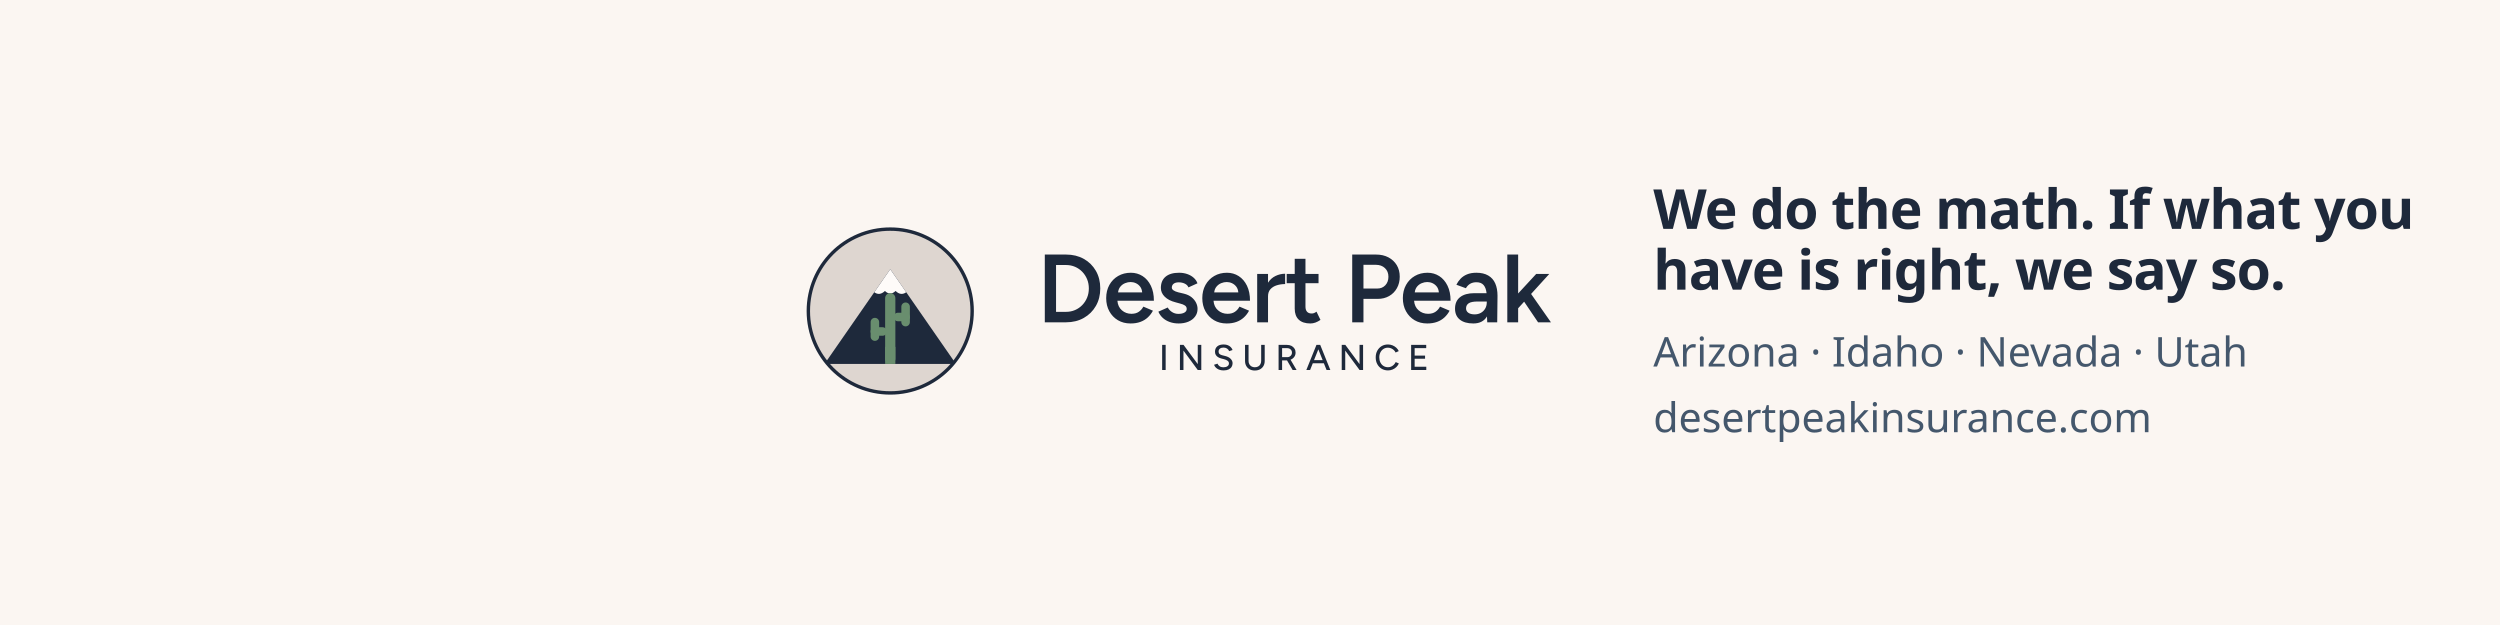
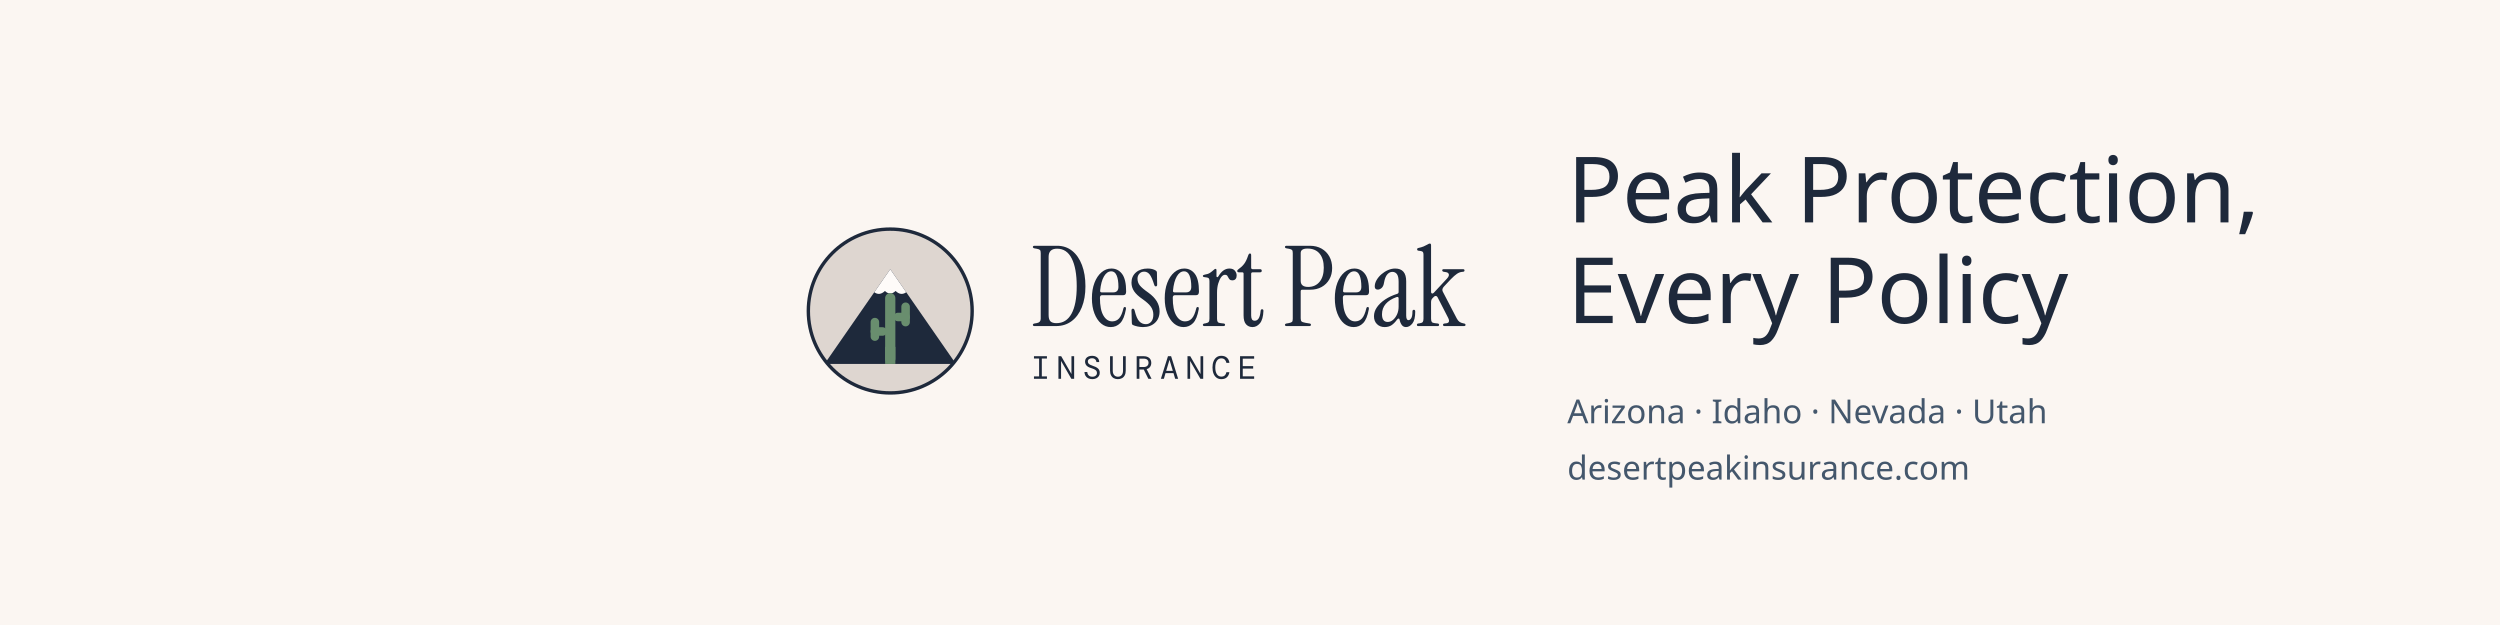
<svg xmlns="http://www.w3.org/2000/svg" viewBox="0 0 1584 396" width="1584" height="396" role="img" aria-labelledby="t">
  <style>@font-face{font-family:"Archivo";src:url("../../../../fonts/archivo-variable.woff2") format("woff2");font-weight:100 900;font-stretch:62% 125%;font-style:normal;font-display:block}
@font-face{font-family:"Archivo";src:url("../../../../fonts/archivo-italic-variable.woff2") format("woff2");font-weight:100 900;font-stretch:62% 125%;font-style:italic;font-display:block}
@font-face{font-family:"Source Serif 4";src:url("../../../../fonts/source-serif-4-variable.woff2") format("woff2");font-weight:200 900;font-style:normal;font-display:block}
- @font-face{font-family:"Source Serif 4";src:url("../../../../fonts/source-serif-4-italic-variable.woff2") format("woff2");font-weight:200 900;font-style:italic;font-display:block}</style>
+ @font-face{font-family:"Source Serif 4";src:url("../../../../fonts/source-serif-4-italic-variable.woff2") format("woff2");font-weight:200 900;font-style:italic;font-display:block}
+ @font-face{font-family:"Instrument Serif";src:url("../../../../fonts/instrument-serif-400.woff2") format("woff2");font-weight:400;font-style:normal;font-display:block}
+ @font-face{font-family:"Figtree";src:url("../../../../fonts/figtree-variable.woff2") format("woff2");font-weight:300 900;font-style:normal;font-display:block}
+ @font-face{font-family:"Figtree";src:url("../../../../fonts/figtree-italic-variable.woff2") format("woff2");font-weight:300 900;font-style:italic;font-display:block}
+ @font-face{font-family:"DM Mono";src:url("../../../../fonts/dm-mono-400.woff2") format("woff2");font-weight:400;font-style:normal;font-display:block}</style>
  <rect width="1584" height="396" fill="#FBF6F2" />
  <g data-logo="daniel/logo-horizontal.svg" transform="translate(510 143) scale(1.59)">
    <g transform="scale(.17)">
      <circle cx="200" cy="200" r="192" fill="#ded6d0" />
      <clipPath id="dpc">
        <circle cx="200" cy="200" r="192" />
      </clipPath>
      <g clip-path="url(#dpc)">
        <path fill="#1e293b" d="m200 102 154 222H46z" />
        <path fill="#fefbf9" d="m200 102 37.46 54q-12.49 9-24.97-3-12.49 12-24.98 0-12.48 12-24.97 3Z" />
        <g fill="#698e6e">
          <rect width="24" height="166" x="188" y="158" rx="12" />
          <path d="M188 284h24v40h-24z" />
          <rect width="20" height="56" x="226" y="180" rx="10" />
          <rect width="38" height="20" x="208" y="204" rx="10" />
          <rect width="20" height="54" x="154" y="216" rx="10" />
          <rect width="38" height="20" x="154" y="238" rx="10" />
        </g>
      </g>
      <circle cx="200" cy="200" r="192" fill="none" stroke="#1e293b" stroke-width="8" />
    </g>
-     <path fill="#1e293b" d="M95.59 38.5v-27h8.49q3.97 0 7.04 1.72 3.06 1.71 4.82 4.76 1.75 3.05 1.75 7.02 0 3.93-1.75 6.98-1.76 3.05-4.82 4.78t-7.04 1.74Zm4.48-4.17h4.01q1.89 0 3.55-.71 1.65-.71 2.89-1.99 1.23-1.27 1.93-2.97.69-1.69.69-3.66t-.69-3.66q-.7-1.7-1.93-2.97-1.24-1.28-2.89-1.99t-3.55-.71h-4.01Zm29.66 4.63q-2.82 0-5-1.29t-3.43-3.57q-1.25-2.27-1.25-5.24t1.27-5.25 3.49-3.57 5.07-1.29q2.59 0 4.67 1.33t3.3 3.84 1.21 5.98h-14.54q.19 2.43 1.79 3.82t3.8 1.39q1.78 0 2.93-.8 1.16-.79 1.82-2.06l3.82 1.62q-.81 1.54-2.07 2.7t-2.97 1.78-3.91.61m-4.94-12.38h9.6q-.11-1.39-.81-2.29-.69-.91-1.69-1.37-1.01-.47-2.12-.47-1.08 0-2.18.45-1.1.44-1.87 1.37-.78.92-.93 2.31m24.15 12.38q-1.93 0-3.55-.58-1.62-.57-2.78-1.63-1.16-1.07-1.77-2.49l3.74-1.66q.58 1.08 1.71 1.81 1.14.73 2.53.73 1.5 0 2.41-.52t.91-1.44q0-.89-.7-1.37-.69-.48-1.96-.79l-1.82-.5q-2.74-.7-4.28-2.22t-1.54-3.49q0-2.9 1.87-4.48t5.38-1.58q1.77 0 3.26.52t2.56 1.47 1.51 2.22l-3.59 1.62q-.38-.97-1.46-1.49t-2.4-.52-2.04.56-.73 1.56q0 .58.65 1.06.66.48 1.89.79l2.28.54q1.89.47 3.08 1.45t1.78 2.2.58 2.45q0 1.73-.99 3.04-.98 1.32-2.68 2.03-1.69.71-3.85.71m19.09 0q-2.82 0-5-1.29t-3.43-3.57q-1.25-2.27-1.25-5.24t1.27-5.25 3.49-3.57 5.07-1.29q2.59 0 4.67 1.33t3.3 3.84q1.21 2.51 1.21 5.98h-14.54q.19 2.43 1.8 3.82 1.6 1.39 3.79 1.39 1.78 0 2.94-.8 1.15-.79 1.81-2.06l3.82 1.62q-.81 1.54-2.07 2.7t-2.97 1.78-3.91.61m-4.94-12.38h9.61q-.12-1.39-.81-2.29t-1.7-1.37-2.12-.47q-1.08 0-2.18.45-1.1.44-1.87 1.37-.77.92-.93 2.31m17.13 11.92V19.21h4.32v3.51q1.15-1.81 3.01-2.7 1.85-.88 3.81-.88v4.12q-1.77 0-3.33.49-1.56.48-2.53 1.56t-.96 2.85V38.5Zm21.21.46q-3.05 0-4.65-1.52t-1.6-4.38V22.92h-3.2v-3.71h3.2V13.2h4.28v6.01h5.21v3.71h-5.21v9.33q0 1.35.64 2.05t1.87.69q.39 0 .85-.15.46-.16 1.04-.58l1.58 3.28q-1 .69-2 1.06-1.01.36-2.01.36m16.66-.46v-27h9.53q2.78 0 4.9 1.12t3.32 3.1q1.19 1.99 1.19 4.61 0 2.55-1.12 4.55-1.11 2.01-3.1 3.15t-4.61 1.14h-5.63v9.33Zm4.48-13.46h5.55q1.93 0 3.17-1.31 1.23-1.31 1.23-3.4 0-2.12-1.39-3.43t-3.59-1.31h-4.97Zm25.38 13.92q-2.82 0-5-1.29t-3.43-3.57q-1.25-2.27-1.25-5.24t1.27-5.25 3.49-3.57 5.07-1.29q2.59 0 4.67 1.33t3.3 3.84 1.21 5.98h-14.54q.19 2.43 1.8 3.82 1.6 1.39 3.79 1.39 1.78 0 2.94-.8 1.15-.79 1.81-2.06l3.82 1.62q-.81 1.54-2.07 2.7t-2.97 1.78-3.91.61m-4.94-12.38h9.61q-.12-1.39-.81-2.29t-1.7-1.37-2.12-.47q-1.08 0-2.18.45-1.1.44-1.87 1.37-.77.92-.93 2.31m23.34 12.38q-3.47 0-5.38-1.54t-1.91-4.36q0-3.01 2.02-4.59t5.65-1.58h4.9q-.23-2.12-1.19-3.24-.97-1.12-2.86-1.12-1.39 0-2.43.58t-1.77 1.81l-3.78-1.39q.61-1.27 1.64-2.37t2.58-1.75q1.56-.66 3.76-.66 2.82 0 4.71 1.1t2.79 3.14q.91 2.05.91 4.94l-.12 10.57h-3.97l-.11-2.35q-.78 1.35-2.14 2.08-1.37.73-3.3.73m.54-3.62q1.42 0 2.52-.64t1.7-1.72.6-2.39v-.38h-3.59q-2.58 0-3.62.71-1.05.71-1.05 2.03 0 1.11.91 1.75t2.53.64m13 3.16v-27h4.32v15.51l7.21-7.8h5.21l-7.26 7.99 7.91 11.3h-5.13l-5.55-8.22-2.39 2.63v5.59Zm-137.54 19v-10h1.4v10Zm7.09 0v-10h1.44l5.66 7.66V47.5h1.41v10h-1.41l-5.7-7.73v7.73Zm17.43.17q-.8 0-1.45-.18-.65-.19-1.13-.51t-.8-.72q-.31-.4-.44-.85l1.36-.44q.21.59.81 1.02.6.42 1.47.44 1.06 0 1.67-.42t.61-1.12q0-.65-.53-1.05t-1.4-.63l-1.16-.3q-.69-.18-1.25-.52t-.89-.88q-.33-.52-.33-1.27 0-1.37.89-2.14t2.58-.77q.97 0 1.69.31.71.3 1.17.8.47.5.67 1.1l-1.36.46q-.24-.64-.83-1.04-.58-.39-1.44-.39-.9 0-1.42.43t-.52 1.17q0 .63.4.97t1.1.5l1.15.29q1.4.34 2.17 1.13.76.8.76 1.74 0 .81-.4 1.46t-1.2 1.03-1.95.38m12.4.04q-1.16 0-2.04-.47-.88-.48-1.36-1.35-.49-.86-.49-1.99v-6.4h1.4v6.4q0 .74.32 1.31t.89.89 1.3.31q.75 0 1.32-.31t.88-.89.32-1.31v-6.4h1.41v6.4q0 1.13-.49 1.99t-1.39 1.35q-.89.47-2.07.47m9.48-.21v-10h3.37q1 0 1.77.39.76.4 1.2 1.09t.43 1.61q0 .98-.55 1.72-.56.75-1.46 1.09l2.41 4.1h-1.58l-2.23-3.83h-1.96v3.83Zm1.4-5.11h2.1q.52 0 .92-.24t.66-.64.25-.92q0-.8-.56-1.3-.55-.5-1.44-.5h-1.93Zm9.66 5.11 4.03-10h1.5l4.03 10h-1.5l-1.08-2.67h-4.41l-1.07 2.67Zm3.06-3.93h3.44l-1.72-4.3Zm11.04 3.93v-10h1.44l5.66 7.66V47.5h1.41v10h-1.41l-5.7-7.73v7.73Zm18.46.17q-1.43 0-2.55-.66-1.11-.67-1.74-1.83t-.63-2.68q0-1.51.63-2.68.63-1.16 1.73-1.83 1.1-.66 2.53-.66.93 0 1.77.33.84.34 1.51.93.66.6 1.02 1.38l-1.26.57q-.27-.58-.74-1.01t-1.07-.67-1.23-.25q-1 0-1.79.5-.78.5-1.23 1.38t-.44 2.01q0 1.14.45 2.03t1.24 1.38 1.81.49q.66 0 1.24-.26.59-.27 1.05-.73.47-.47.75-1.07l1.26.56q-.36.81-1.01 1.44-.66.63-1.51.98t-1.79.35m9.2-.17v-10h6.01v1.29h-4.61v2.97h4.15v1.25h-4.15v3.2h4.64v1.29Z" data-logo="wordmark.svg" />
+     <path fill="#1e293b" d="M91.51 40q-.67 0-.67-.49 0-.4.58-.53l1.02-.18q1.52-.27 1.52-1.73V10.93q0-.93-.29-1.24t-1.23-.49l-1.02-.18q-.58-.13-.58-.53 0-.49.67-.49h8.98q3.47 0 6 2.02t3.91 5.67q1.38 3.64 1.38 8.44 0 4.85-1.45 8.4-1.44 3.56-4.06 5.51-2.63 1.96-6.23 1.96Zm8.71-1.16q3.96 0 6.02-3.77 2.07-3.78 2.07-10.94 0-7.11-1.98-11.04-1.97-3.93-5.84-3.93-3.38 0-3.38 3.24v23.2q0 1.78.73 2.51.74.73 2.38.73m21.65 1.56q-2.14 0-3.83-1.42-1.68-1.42-2.68-4.02t-1-6.03q0-3.51 1.02-6.17t2.8-4.18 3.95-1.51q2.63 0 4.25 2.15 1.62 2.16 1.62 7 0 1.47-1.11 1.47h-8.45q-.88 0-.88 1.02 0 4.71 1.37 7.07 1.38 2.35 3.51 2.35 1.69 0 2.76-1.2t1.73-4.04q.14-.49.58-.49.53 0 .4.89-.71 3.95-2.27 5.53-1.55 1.58-3.77 1.58m-3.56-13.82h4.49q2.13 0 2.13-2.22 0-2.89-.71-4.54-.71-1.64-2.13-1.64-1.73 0-2.91 2t-1.54 5.69q-.08.71.67.71m16.4 13.82q-1.02 0-2.18-.24-1.15-.25-1.86-.6-.4-.23-.4-.76l-.14-4.98q0-.75.58-.75.49 0 .67.71.75 3.15 1.84 4.31t2.65 1.15q1.29 0 2.13-1t.84-2.77-.97-3.16-3.29-3.02q-2.31-1.56-3.38-3.13-1.07-1.58-1.07-3.45 0-2.53 1.78-4.09 1.78-1.55 4.71-1.55.89 0 1.74.2.84.2 1.51.64.4.27.4.71l.09 4.89q0 .67-.54.67-.31 0-.44-.2-.14-.2-.22-.51-.89-2.89-1.78-4.03-.89-1.13-2.18-1.13-1.16 0-1.91.8-.76.8-.76 2 0 1.56.94 2.71.93 1.16 3.37 2.85 2.23 1.6 3.36 3.44 1.13 1.85 1.13 4.02 0 2.85-1.82 4.56t-4.8 1.71m16.18 0q-2.13 0-3.82-1.42t-2.69-4.02-1-6.03q0-3.51 1.02-6.17t2.8-4.18 3.96-1.51q2.62 0 4.24 2.15 1.62 2.16 1.62 7 0 1.47-1.11 1.47h-8.44q-.89 0-.89 1.02 0 4.71 1.38 7.07 1.37 2.35 3.51 2.35 1.69 0 2.75-1.2 1.07-1.2 1.74-4.04.13-.49.57-.49.54 0 .4.89-.71 3.95-2.26 5.53-1.56 1.58-3.78 1.58m-3.56-13.82h4.49q2.14 0 2.14-2.22 0-2.89-.72-4.54-.71-1.64-2.13-1.64-1.73 0-2.91 2t-1.53 5.69q-.09.71.66.71m17.43-6.4q1.82-3.11 4.4-3.11 1.46 0 2.17.86.71.87.71 1.94 0 .84-.42 1.37t-1.31.54q-.71 0-1.04-.34-.34-.33-.54-.77-.2-.45-.46-.78-.27-.33-.89-.33-.8 0-1.51.95-.71.96-1.18 2.56t-.47 3.64v10.31q0 .94.29 1.34t1.22.48l1.2.14q.49.09.49.49 0 .53-.66.53h-7.52q-.66 0-.66-.49 0-.4.58-.53l.53-.09q.93-.18 1.22-.56.29-.37.29-1.31V22.09q0-.8-.24-1.09-.25-.29-.87-.38l-.93-.13q-.58-.05-.58-.49 0-.36.71-.49 1.38-.22 2.11-.71t1.53-1.2q.4-.4.67-.4.4 0 .4.53v2.4q0 .31.27.38.26.07.49-.33m13.6 20.22q-1.56 0-2.56-1.09t-1-3.58V19.11q0-.53-.53-.53h-1.29q-.71 0-.71-.54 0-.35.4-.62 1.46-1.02 2.35-2.2t1.56-3.22q.31-.93.75-.93.49 0 .49.71v4.93q0 .62.62.62h2.89q.71 0 .71.63 0 .62-.71.62h-2.89q-.62 0-.62.62v16.58q0 .98.31 1.53.31.56 1.16.56.93 0 1.53-.94t.78-3.02q.09-.62.58-.62.53 0 .53.67-.13 3.42-1.4 4.93t-2.95 1.51m13.6-.4q-.67 0-.67-.49 0-.4.58-.53l1.02-.18q.93-.18 1.22-.49t.29-1.24V10.93q0-.93-.29-1.24t-1.22-.49l-1.02-.18q-.58-.13-.58-.53 0-.49.67-.49h9.28q2.63 0 4.63 1.13 2 1.14 3.11 3.14t1.11 4.62q0 2.53-1.11 4.49-1.11 1.95-3.07 3.04t-4.53 1.09h-3.2q-.62 0-.62.62v10.76q0 .93.35 1.27.36.33 1.6.55l1.65.27q.48.09.48.49 0 .53-.66.53Zm5.6-18.04q0 2.44 2.97 2.44 2.89 0 4.56-2.04t1.67-5.6q0-3.65-1.69-5.65t-4.8-2q-2.71 0-2.71 1.78Zm21.11 18.44q-2.14 0-3.83-1.42-1.68-1.42-2.68-4.02t-1-6.03q0-3.51 1.02-6.17t2.8-4.18 3.95-1.51q2.63 0 4.25 2.15 1.62 2.16 1.62 7 0 1.47-1.11 1.47h-8.45q-.88 0-.88 1.02 0 4.71 1.37 7.07 1.38 2.35 3.51 2.35 1.69 0 2.76-1.2t1.73-4.04q.14-.49.58-.49.53 0 .4.89-.71 3.95-2.27 5.53-1.55 1.58-3.77 1.58m-3.56-13.82h4.49q2.13 0 2.13-2.22 0-2.89-.71-4.54-.71-1.64-2.13-1.64-1.73 0-2.91 2t-1.54 5.69q-.08.71.67.71m15.91 13.82q-1.86 0-3.06-1.18t-1.2-3.13q0-1.91 1.2-3.62t3.28-3.09 4.76-2.22q.58-.18.58-.76v-4.04q0-2.14-.67-3.05t-1.82-.91q-1.11 0-2.02 1t-1.31 3.36q-.23 1.42-.96 2.06t-1.49.65q-1.24 0-1.24-1.25 0-1.29.73-2.55.73-1.27 1.93-2.31 1.2-1.05 2.63-1.67 1.42-.62 2.84-.62 4.4 0 4.4 5.11v13.6q0 1.86.93 1.86.58 0 1.07-.77.49-.78.49-2.65 0-.71.58-.71.53 0 .53.76 0 3.24-1.13 4.69-1.14 1.44-2.56 1.44-1.07 0-1.69-.87-.62-.86-.84-2.06-.05-.45-.38-.47t-.64.42q-1.07 1.47-2.18 2.22t-2.76.76m1.2-2.04q1.16 0 2.14-.83.97-.82 1.6-2.2.62-1.37.62-3.11v-3.24q0-.85-.94-.49-2.71.98-4.2 2.69-1.48 1.71-1.48 4.11 0 3.07 2.26 3.07M244.4 40q-.53 0-.53-.49 0-.44.49-.53l.62-.09q.93-.13 1.22-.53t.29-1.34V11.56q0-.8-.25-1.09-.24-.29-.86-.38l-.94-.13q-.48-.09-.48-.54 0-.44.48-.53 1.25-.27 2.09-.62.85-.36 1.43-.71.71-.45 1.06-.45.49 0 .49.71v18.62q0 .45.38.56t.73-.29l5.2-5.6q.94-1.02.78-1.71t-1.04-.87l-1.03-.17q-.57-.14-.57-.58 0-.45.62-.45h7.64q.62 0 .62.49t-.57.54l-.4.04q-1.03.09-2.05.78t-2.44 2.15l-2.76 2.94q-.93 1.02-.44 2l5.6 10.75q.49.89 1.06 1.29t1.43.58l.44.09q.53.13.53.53 0 .49-.62.49h-7.73q-.62 0-.62-.49 0-.44.57-.53l.76-.09q1.69-.22.71-2.18l-4.22-8.22q-.22-.45-.65-.49-.42-.04-.77.31l-.49.49q-.4.4-.54.8-.13.4-.13.89v6.53q0 .94.29 1.34t1.22.48l1.2.14q.49.09.49.53 0 .49-.53.49ZM91.27 61v-.94h2.05v-7.12h-2.05V52h5.17v.94H94.4v7.12h2.04V61Zm9.75 0v-9h1.1l4.09 7.11V52h1.07v9h-1.12l-4.09-7.11V61Zm13.5.15q-.95 0-1.65-.36t-1.08-1-.4-1.5h1.14q.01.77.52 1.33.5.56 1.47.56.89 0 1.37-.43t.48-1.04q0-.5-.23-.84t-.75-.6q-.52-.27-1.4-.55-1.23-.37-1.8-1.02-.56-.64-.56-1.59 0-.64.33-1.16t.96-.81 1.53-.29q.85 0 1.49.31.64.32.99.88t.35 1.3h-1.13q0-.36-.19-.71t-.58-.58-.98-.23q-.7 0-1.18.34t-.48.94q0 .45.22.75.21.31.7.56t1.32.54q.79.25 1.35.6.55.34.86.84t.3 1.24q0 .74-.37 1.3-.38.57-1.05.9-.66.32-1.55.32m10.18 0q-.9 0-1.6-.37t-1.1-1.14q-.41-.76-.41-1.92V52h1.08v5.76q0 1.16.57 1.79t1.49.63 1.48-.63q.55-.63.55-1.79V52h1.08v5.72q0 1.16-.41 1.92-.41.77-1.12 1.14t-1.61.37m7.5-.15v-9h2.76q1.04 0 1.72.35t1.01.94q.33.6.33 1.36 0 .89-.45 1.56-.46.68-1.4.95l1.95 3.84h-1.28l-1.81-3.69h-1.75V61Zm1.08-4.68h1.64q1.03 0 1.51-.47.49-.47.49-1.2 0-.77-.47-1.22t-1.54-.45h-1.63Zm8.57 4.68 2.82-9h1.25l2.8 9h-1.18l-.66-2.24h-3.19l-.65 2.24Zm3.41-7.48-1.3 4.34h2.65l-1.3-4.34Zm7.19 7.48v-9h1.1l4.09 7.11V52h1.07v9h-1.12l-4.09-7.11V61Zm13.47.15q-1.09 0-1.88-.57-.79-.58-1.21-1.62-.42-1.05-.42-2.46 0-1.4.42-2.45t1.21-1.63 1.88-.57q1.39 0 2.24.76.85.77.99 2.04h-1.2q-.13-.76-.64-1.27-.51-.52-1.39-.52-1.12 0-1.76.97t-.64 2.67.64 2.67 1.76.97q.91 0 1.41-.49t.62-1.26h1.2q-.21 1.29-1.02 2.03t-2.21.73m7.47-.15v-9h5.62v.98h-4.54v2.99h4.15v.98h-4.15v3.07h4.54V61Z" data-logo="wordmark.svg" />
  </g>
-   <text font-family="Archivo" font-size="35" font-weight="640" fill="#1E293B" letter-spacing="-0.015em" font-stretch="112%">
-     <tspan x="1047.54" y="145.03">We do the math. If what you</tspan>
-     <tspan x="1047.54" y="183.53">have is right, we say so.</tspan>
+   <text font-family="Instrument Serif" font-size="58" font-weight="400" fill="#1E293B" letter-spacing="-0.005em">
+     <tspan x="993.02" y="140.91">Peak Protection,</tspan>
+     <tspan x="993.02" y="204.71">Every Policy</tspan>
  </text>
-   <text font-family="Archivo" font-size="26" font-weight="500" fill="#44576C">
-     <tspan x="1047.54" y="232.23">Arizona · Idaho · Nevada · Utah</tspan>
-     <tspan x="1047.54" y="273.83">desertpeakinsurance.com</tspan>
+   <text font-family="DM Mono" font-size="21" font-weight="400" fill="#44576C">
+     <tspan x="993.02" y="268.19">Arizona · Idaho · Nevada · Utah</tspan>
+     <tspan x="993.02" y="303.89">desertpeakinsurance.com</tspan>
  </text>
</svg>
